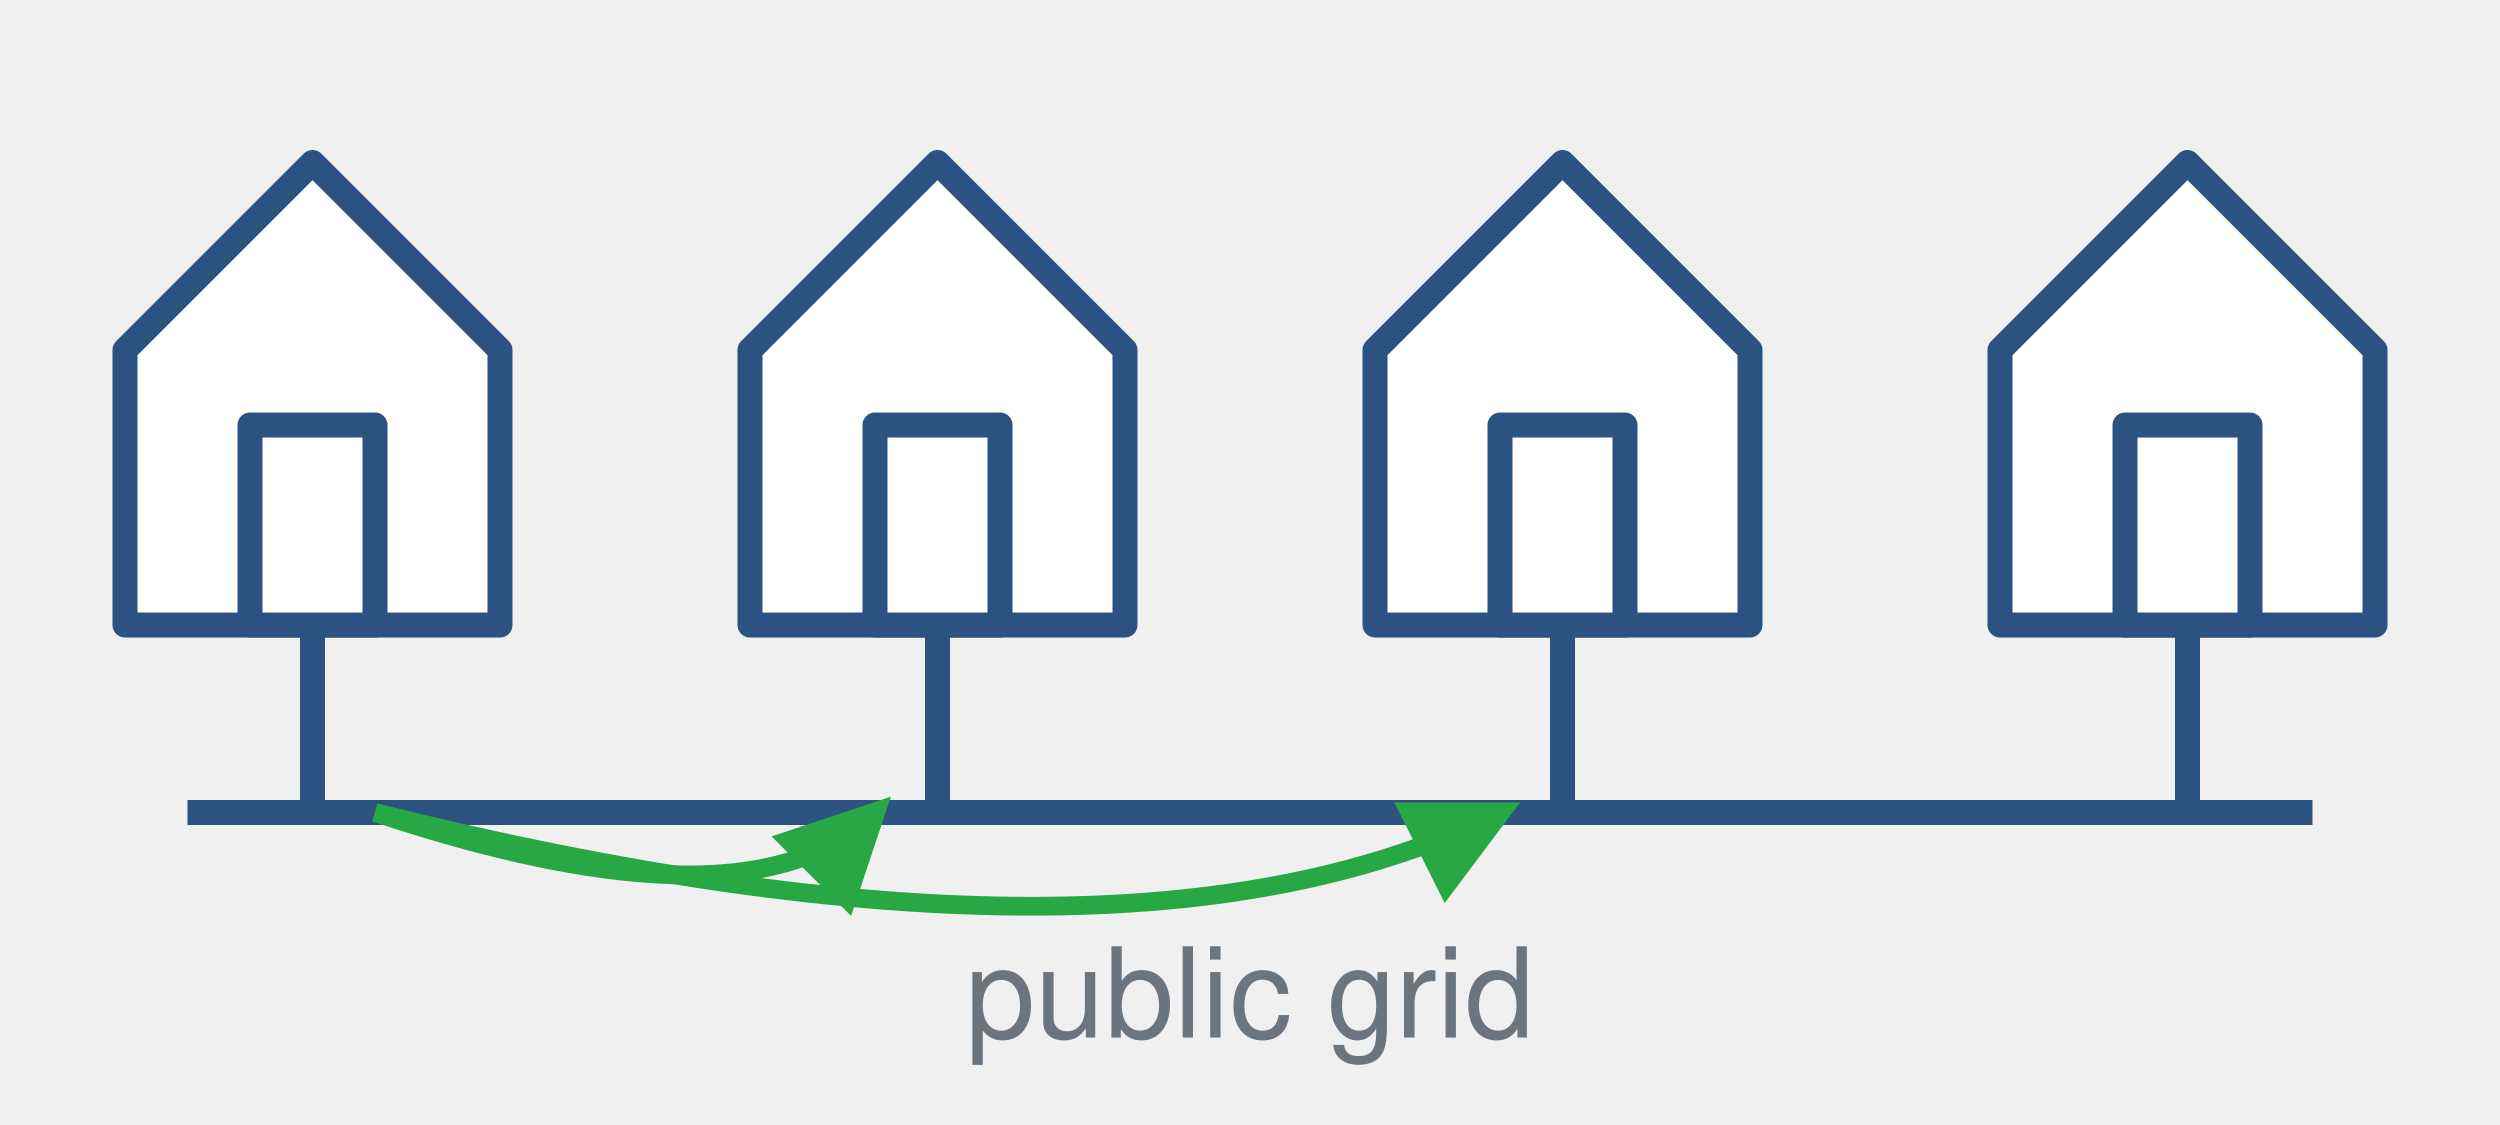
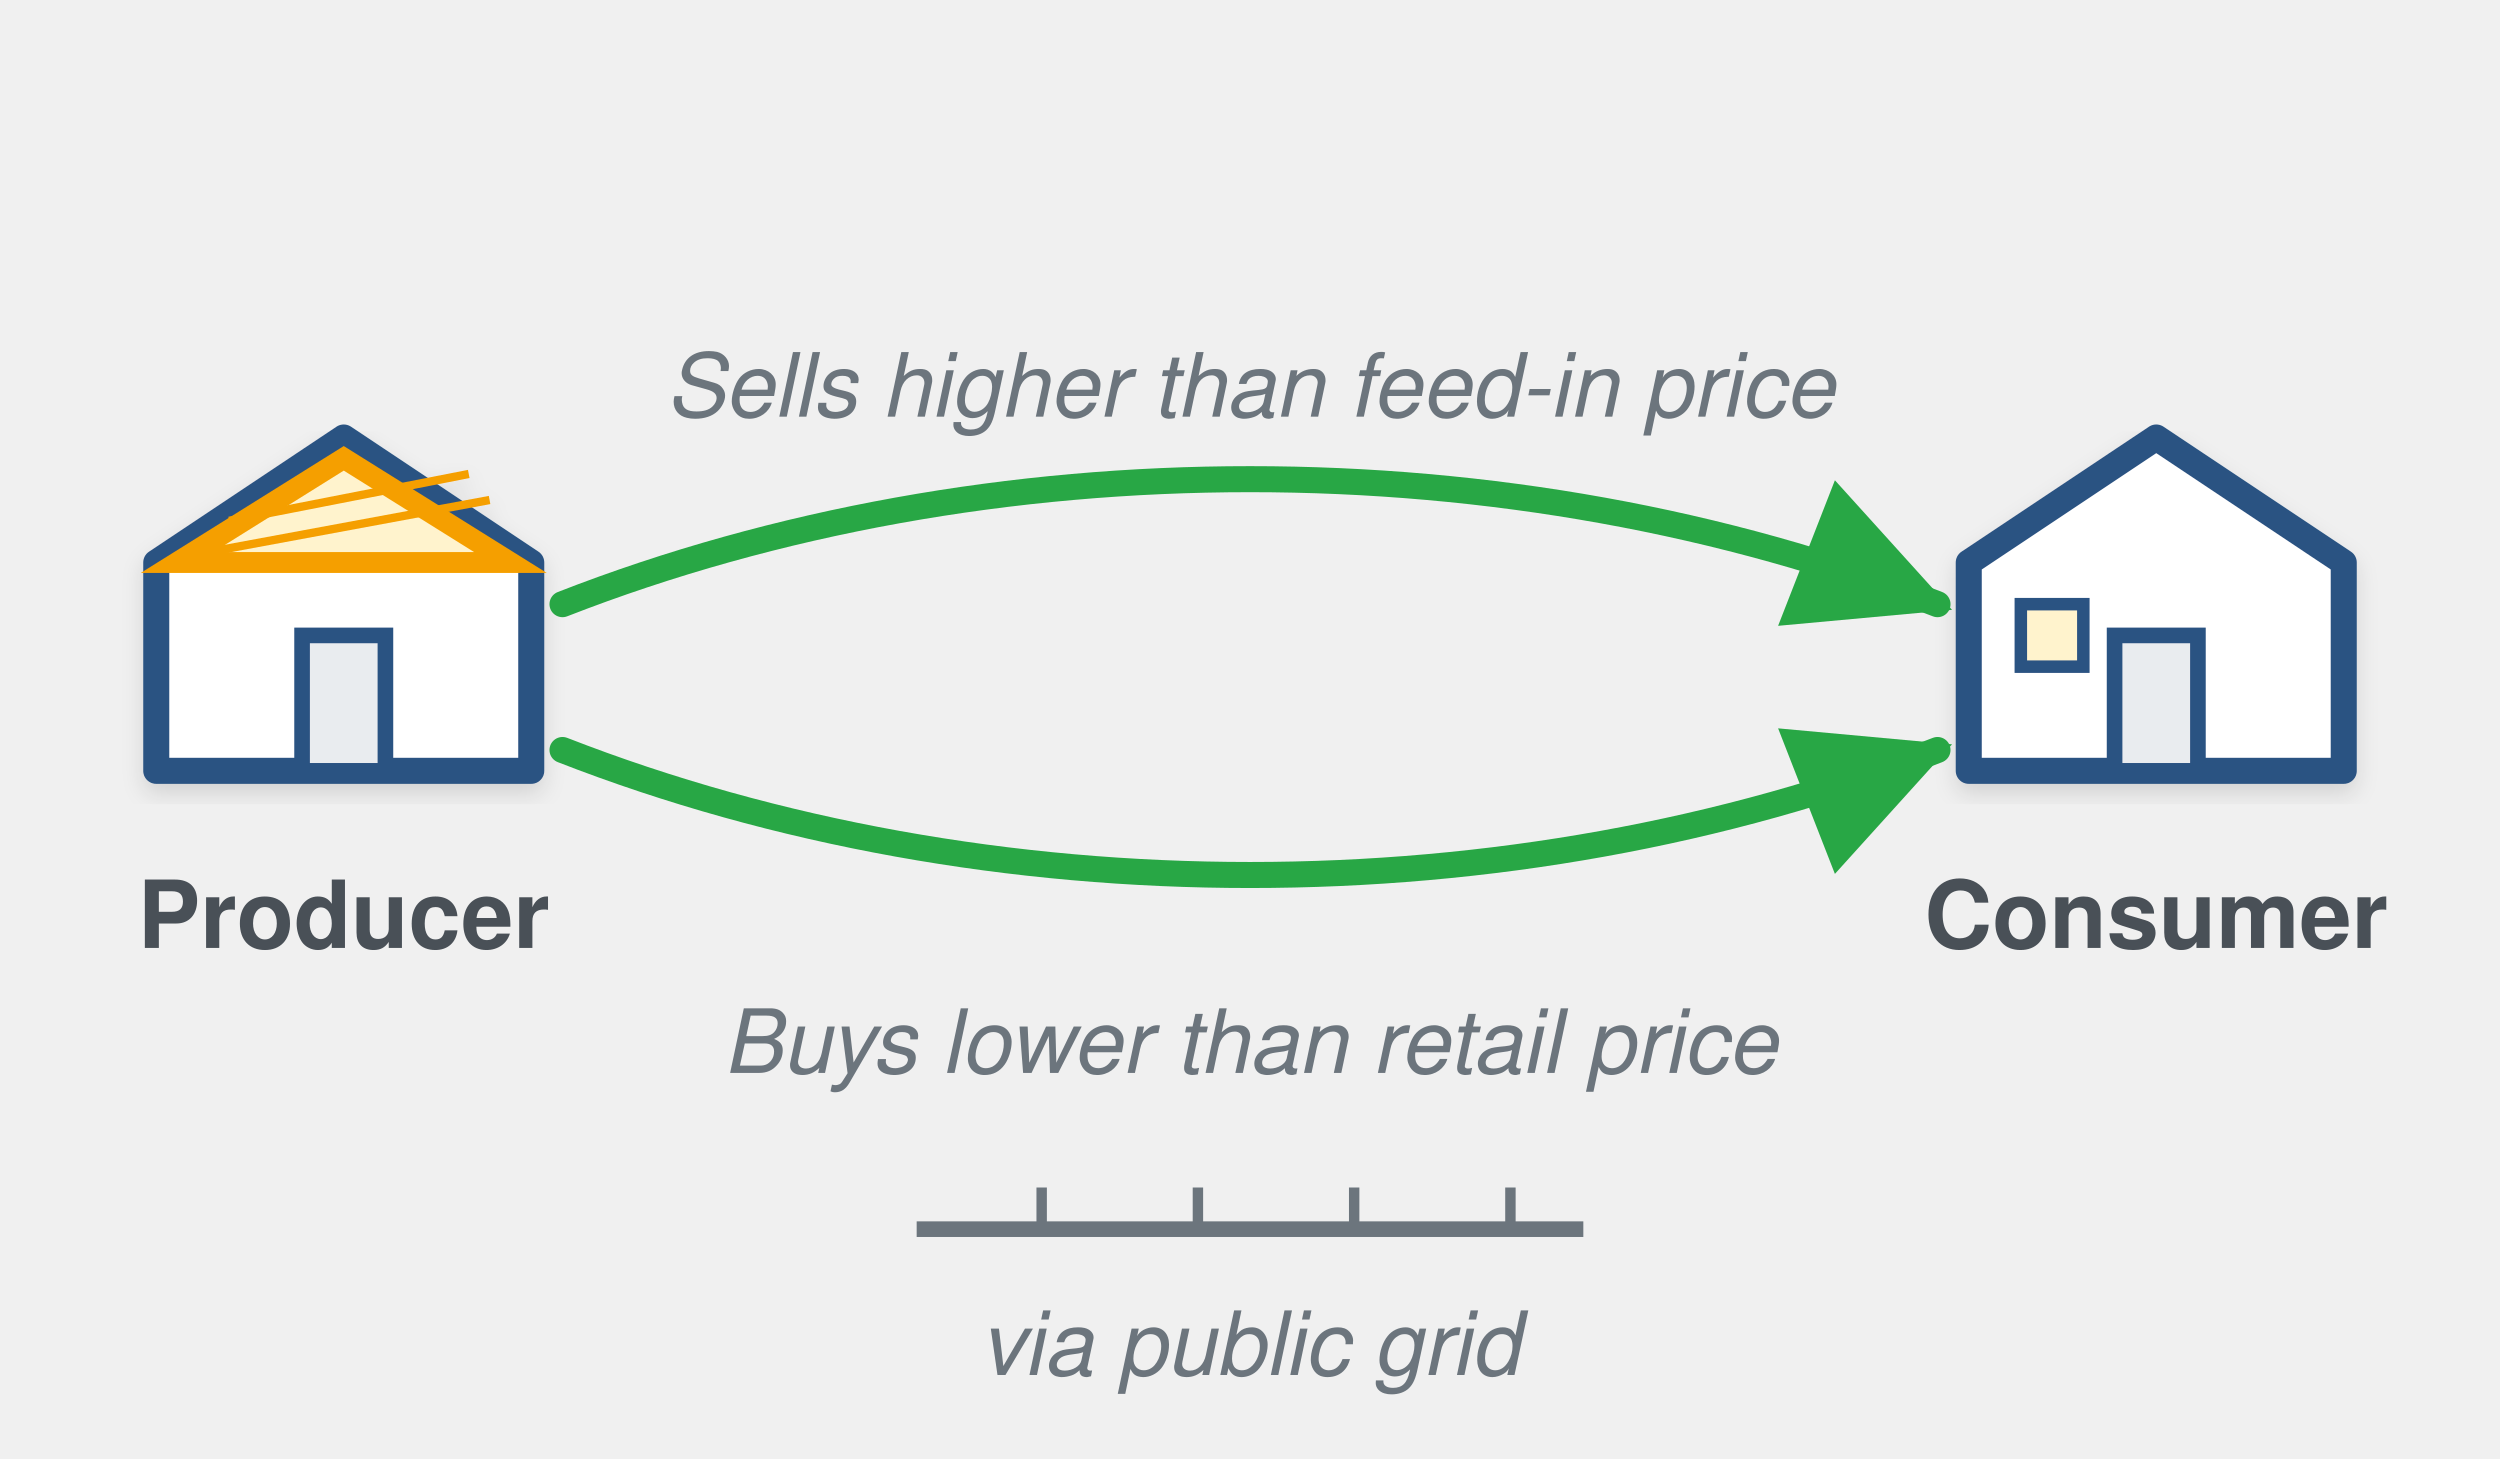
- <svg xmlns="http://www.w3.org/2000/svg" viewBox="0 0 200 90" role="img" aria-label="Energy can move between households via the public grid">
+ <svg xmlns="http://www.w3.org/2000/svg" viewBox="0 0 240 140" role="img" aria-label="Energy moves between producer and consumer via the public grid">
  <defs>
-     <marker id="arrow3" viewBox="0 0 10 10" refX="8" refY="5" markerWidth="6" markerHeight="6" orient="auto">
+     <style>
+       .house { fill: #ffffff; stroke: #2c5282; stroke-width: 2.5;
+                stroke-linejoin: round; stroke-linecap: round; }
+       .house-door { fill: #e9ecef; stroke: #2c5282; stroke-width: 1.5; }
+       .house-window { fill: #fff3cd; stroke: #2c5282; stroke-width: 1.2; }
+       .pv-roof { fill: #fff3cd; stroke: #f59f00; stroke-width: 2; }
+       .pv-line { stroke: #f59f00; stroke-width: 0.8; }
+       .arrow-flow { fill: none; stroke: #28a745; stroke-width: 2.5;
+                     stroke-linecap: round; }
+       .role-label { fill: #495057; font-family: Helvetica, Arial, sans-serif;
+                     font-size: 9px; font-weight: 600; }
+       .price-label { fill: #6c757d; font-family: Helvetica, Arial, sans-serif;
+                      font-size: 8.5px; font-style: italic; }
+       .grid-line { fill: none; stroke: #6c757d; stroke-width: 1.5; }
+       .grid-tower { fill: none; stroke: #6c757d; stroke-width: 1; }
+     </style>
+     <filter id="shadow3" x="-5%" y="-5%" width="110%" height="115%">
+       <feDropShadow dx="0" dy="1" stdDeviation="1" flood-opacity="0.12" />
+     </filter>
+     <marker id="arrowGreen" viewBox="0 0 10 10" refX="9" refY="5" markerWidth="6" markerHeight="6" orient="auto">
      <path d="M0,0 L10,5 L0,10 Z" fill="#28a745" />
    </marker>
  </defs>
-   <g fill="none" stroke="#2c5282" stroke-width="2" stroke-linejoin="round">
-     <path d="M10,50 L10,28 L25,13 L40,28 L40,50 Z" fill="#ffffff" />
-     <rect x="20" y="34" width="10" height="16" fill="#ffffff" />
-     <path d="M60,50 L60,28 L75,13 L90,28 L90,50 Z" fill="#ffffff" />
-     <rect x="70" y="34" width="10" height="16" fill="#ffffff" />
-     <path d="M110,50 L110,28 L125,13 L140,28 L140,50 Z" fill="#ffffff" />
-     <rect x="120" y="34" width="10" height="16" fill="#ffffff" />
-     <path d="M160,50 L160,28 L175,13 L190,28 L190,50 Z" fill="#ffffff" />
-     <rect x="170" y="34" width="10" height="16" fill="#ffffff" />
-     <line x1="15" y1="65" x2="185" y2="65" stroke="#2c5282" stroke-width="2" />
-     <line x1="25" y1="50" x2="25" y2="65" />
-     <line x1="75" y1="50" x2="75" y2="65" />
-     <line x1="125" y1="50" x2="125" y2="65" />
-     <line x1="175" y1="50" x2="175" y2="65" />
+   <g filter="url(#shadow3)">
+     <g transform="translate(15,42)">
+       <path class="house" d="M0,32 L0,12 L18,0 L36,12 L36,32 Z" />
+       <path class="pv-roof" d="M2,12 L18,2 L34,12 Z" />
+       <line class="pv-line" x1="5" y1="11" x2="32" y2="6" />
+       <line class="pv-line" x1="7" y1="8" x2="30" y2="3.5" />
+       <rect class="house-door" x="14" y="19" width="8" height="13" />
+     </g>
+     <g transform="translate(189,42)">
+       <path class="house" d="M0,32 L0,12 L18,0 L36,12 L36,32 Z" />
+       <rect class="house-door" x="14" y="19" width="8" height="13" />
+       <rect class="house-window" x="5" y="16" width="6" height="6" />
+     </g>
  </g>
-   <path d="M30,65 Q60,75 70,65" fill="none" stroke="#28a745" stroke-width="1.5" marker-end="url(#arrow3)" />
-   <path d="M30,65 Q90,80 120,65" fill="none" stroke="#28a745" stroke-width="1.5" marker-end="url(#arrow3)" />
-   <text x="100" y="83" font-family="Helvetica, Arial, sans-serif" font-size="10" fill="#6c757d" text-anchor="middle">public grid</text>
+   <text class="role-label" x="33" y="91" text-anchor="middle">Producer</text>
+   <text class="role-label" x="207" y="91" text-anchor="middle">Consumer</text>
+   <path class="arrow-flow" d="M54,58 C95,42 145,42 186,58" marker-end="url(#arrowGreen)" />
+   <text class="price-label" x="120" y="40" text-anchor="middle">
+     Sells higher than feed-in price
+   </text>
+   <path class="arrow-flow" d="M54,72 C95,88 145,88 186,72" marker-end="url(#arrowGreen)" />
+   <text class="price-label" x="120" y="103" text-anchor="middle">
+     Buys lower than retail price
+   </text>
+   <g transform="translate(120,118)">
+     <line class="grid-line" x1="-32" y1="0" x2="32" y2="0" />
+     <line class="grid-tower" x1="-20" y1="-4" x2="-20" y2="0" />
+     <line class="grid-tower" x1="-5" y1="-4" x2="-5" y2="0" />
+     <line class="grid-tower" x1="10" y1="-4" x2="10" y2="0" />
+     <line class="grid-tower" x1="25" y1="-4" x2="25" y2="0" />
+   </g>
+   <text class="price-label" x="120" y="132" text-anchor="middle">via public grid</text>
</svg>
